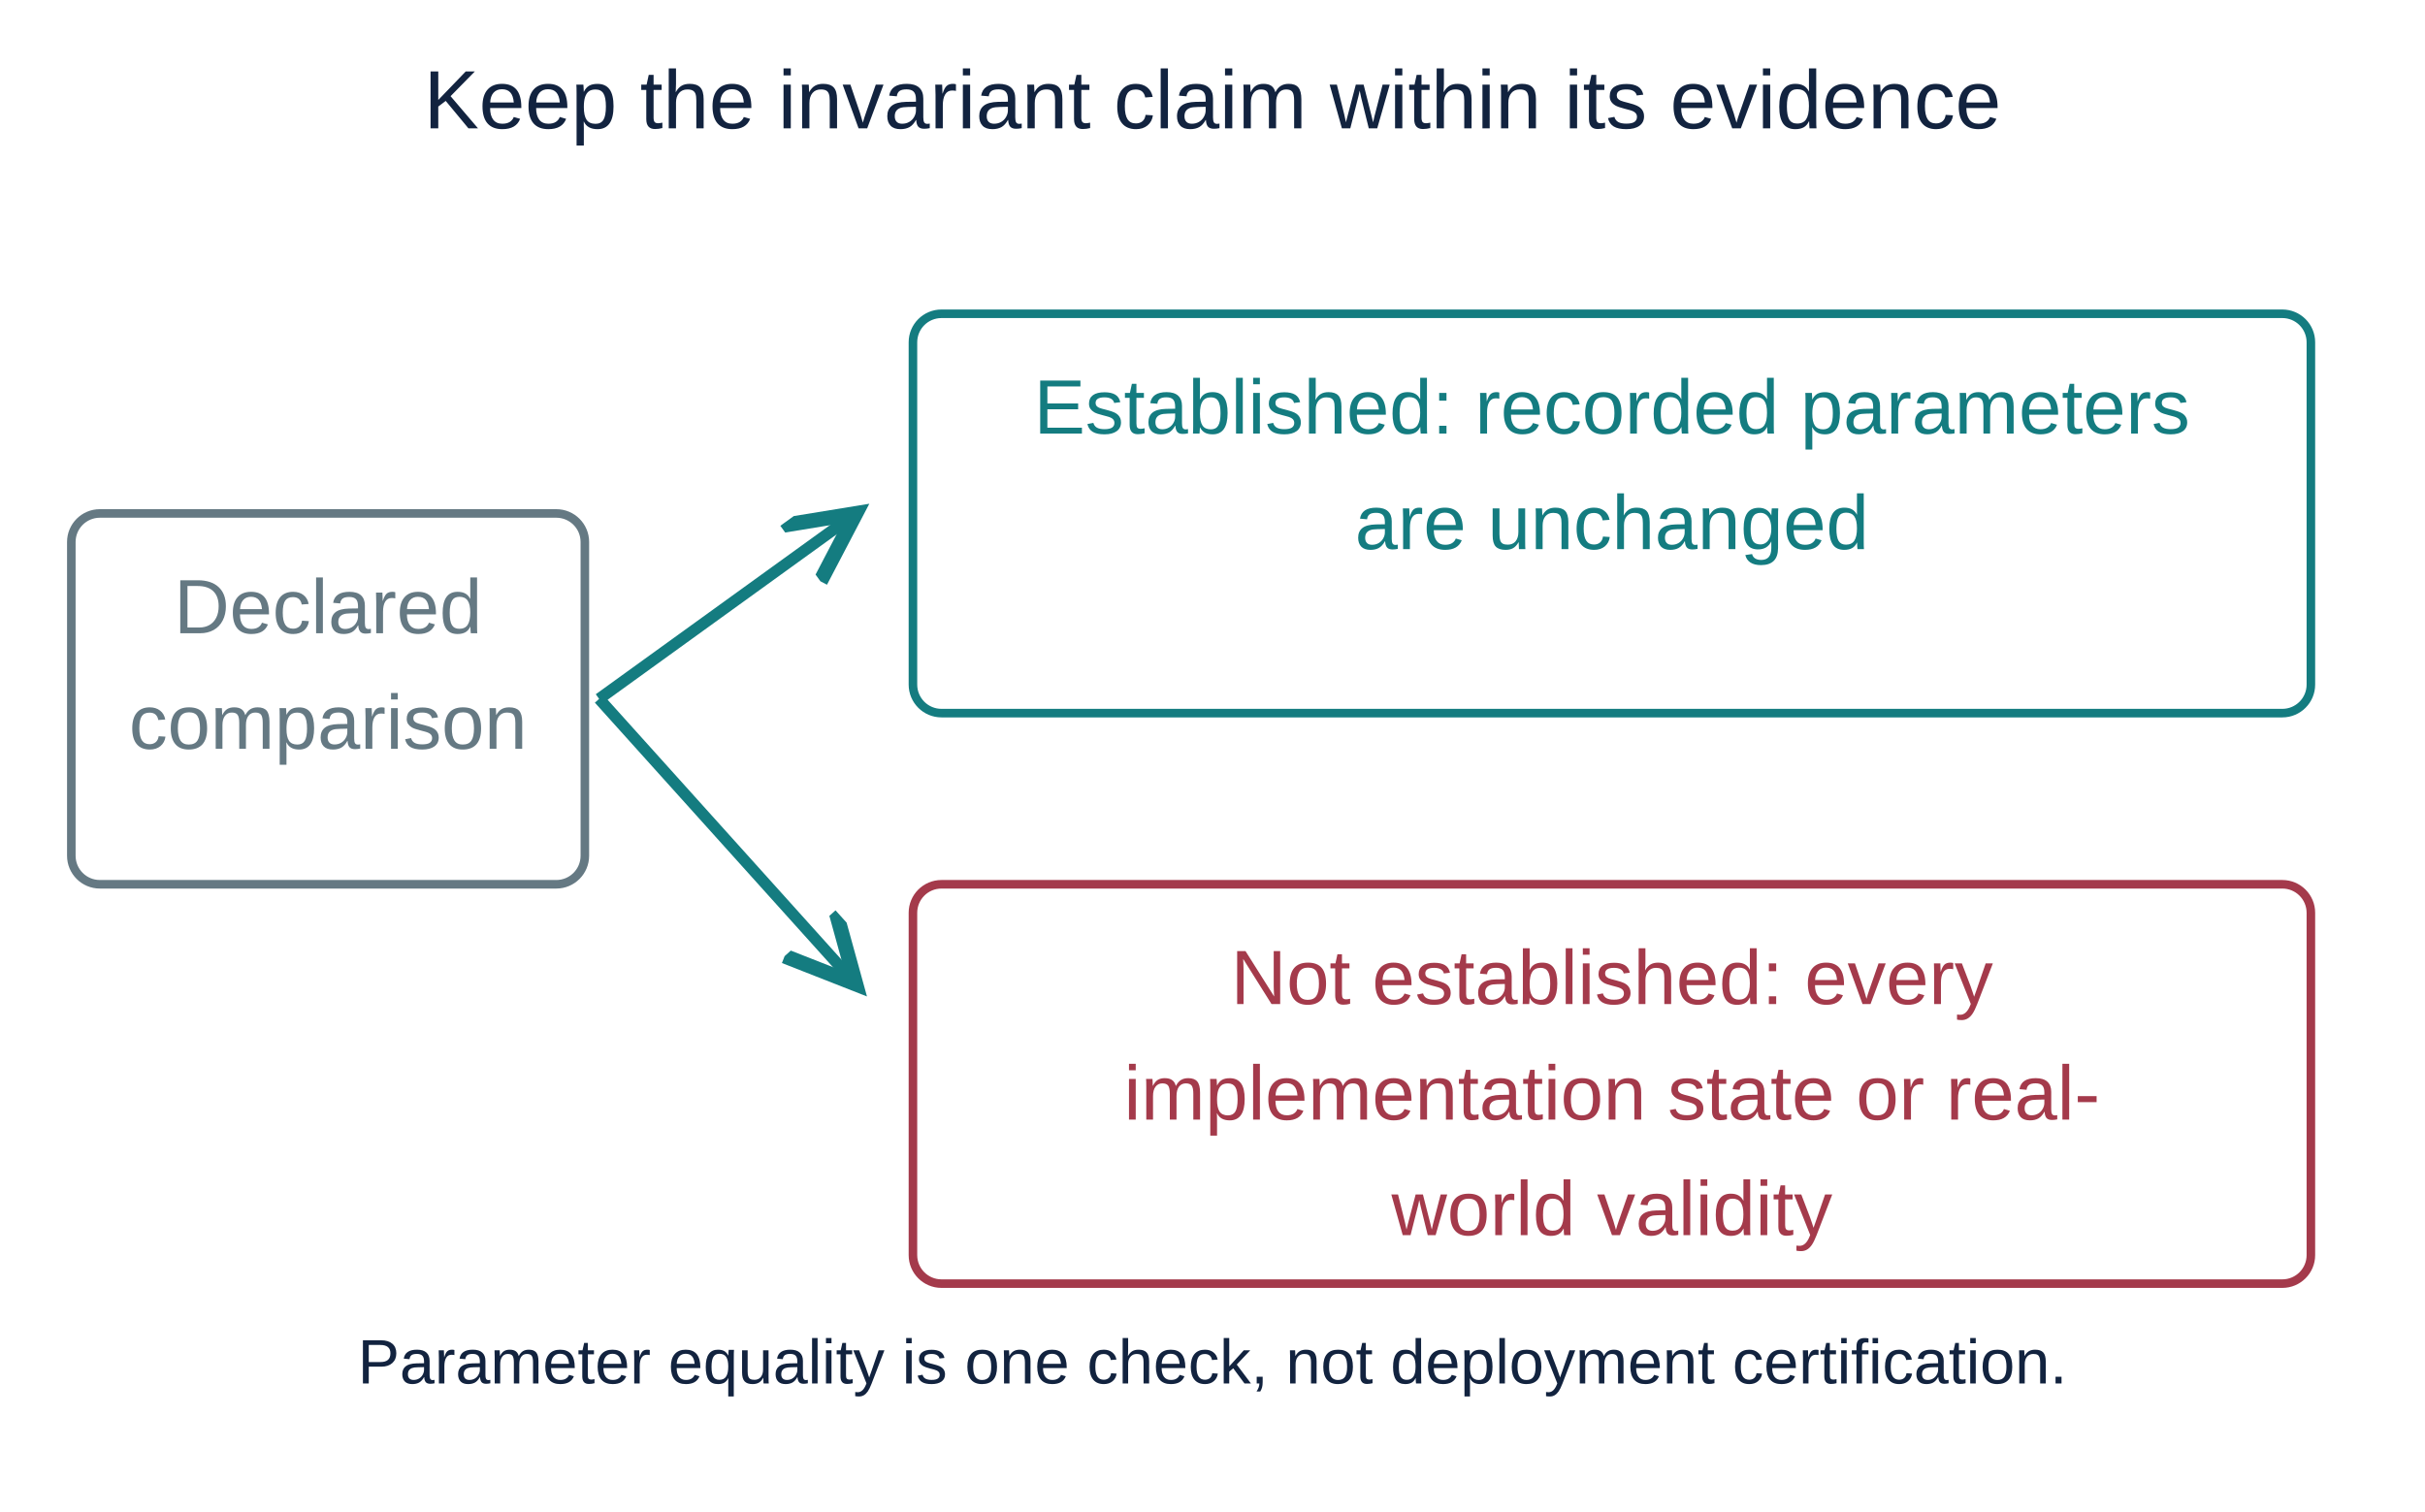
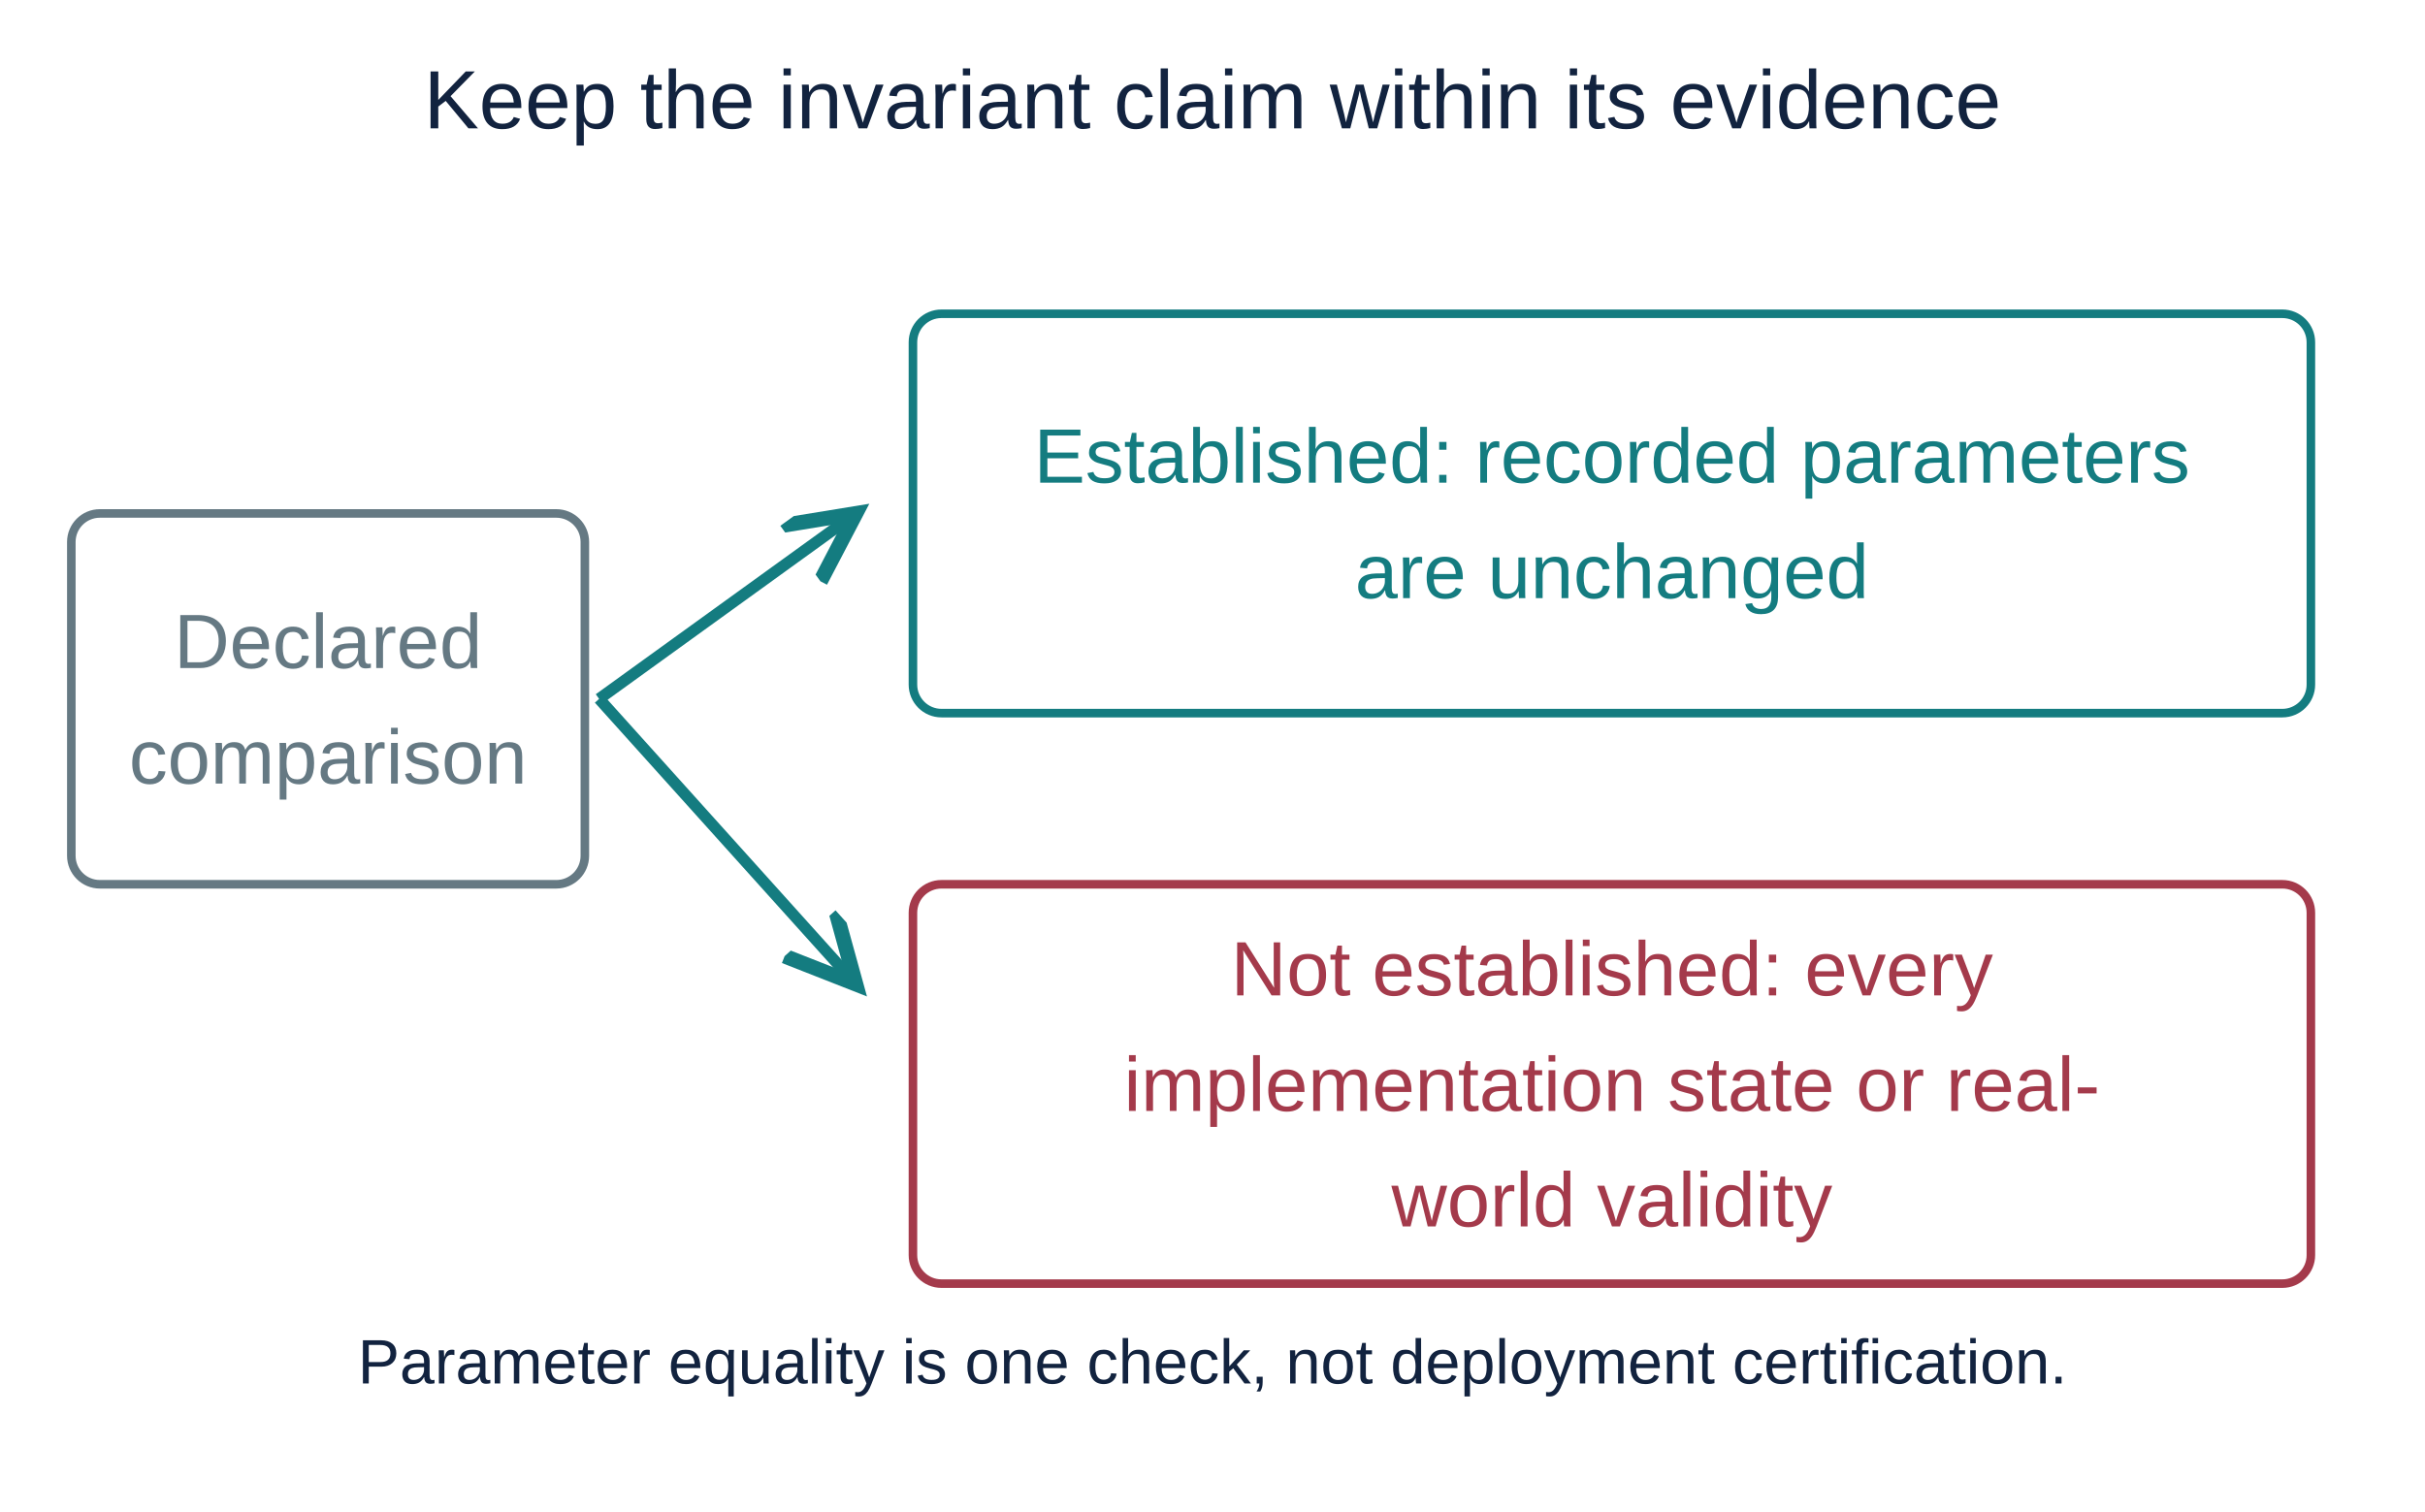
<svg xmlns="http://www.w3.org/2000/svg" viewBox="0 0 850 530" font-family="Arial,sans-serif" role="img" aria-label="Keep the invariant claim within its evidence">
  <defs>
    <marker id="a" markerWidth="8" markerHeight="8" refX="6" refY="3" orient="auto">
      <path d="M0 0 L6 3 L0 6" fill="none" stroke="#147c80" stroke-width="1.3" />
    </marker>
  </defs>
  <text x="425" y="45.0" font-size="29" text-anchor="middle" fill="#12233f">Keep the invariant claim within its evidence</text>
-   <rect x="25" y="180" width="180" height="130" rx="10" fill="none" stroke="#657983" stroke-width="3" />
-   <text x="115.0" y="222.0" font-size="27" text-anchor="middle" fill="#657983">Declared</text>
-   <text x="115.0" y="262.5" font-size="27" text-anchor="middle" fill="#657983">comparison</text>
+   <g class="node">
+     <rect x="25" y="180" width="180" height="130" rx="10" fill="none" stroke="#657983" stroke-width="3" />
+     <text x="115.0" y="234.2" font-size="27" text-anchor="middle" fill="#657983">Declared</text>
+     <text x="115.0" y="274.7" font-size="27" text-anchor="middle" fill="#657983">comparison</text>
+   </g>
  <path d="M210 245 L300 180" fill="none" stroke="#147c80" stroke-width="4" marker-end="url(#a)" />
  <path d="M210 245 L300 345" fill="none" stroke="#147c80" stroke-width="4" marker-end="url(#a)" />
-   <rect x="320" y="110" width="490" height="140" rx="10" fill="none" stroke="#147c80" stroke-width="3" />
-   <text x="565.0" y="152.0" font-size="27" text-anchor="middle" fill="#147c80">Established: recorded parameters</text>
-   <text x="565.0" y="192.5" font-size="27" text-anchor="middle" fill="#147c80">are unchanged</text>
-   <rect x="320" y="310" width="490" height="140" rx="10" fill="none" stroke="#a43a4b" stroke-width="3" />
-   <text x="565.0" y="352.0" font-size="27" text-anchor="middle" fill="#a43a4b">Not established: every</text>
-   <text x="565.0" y="392.5" font-size="27" text-anchor="middle" fill="#a43a4b">implementation state or real-</text>
-   <text x="565.0" y="433.0" font-size="27" text-anchor="middle" fill="#a43a4b">world validity</text>
+   <g class="node">
+     <rect x="320" y="110" width="490" height="140" rx="10" fill="none" stroke="#147c80" stroke-width="3" />
+     <text x="565.0" y="169.2" font-size="27" text-anchor="middle" fill="#147c80">Established: recorded parameters</text>
+     <text x="565.0" y="209.7" font-size="27" text-anchor="middle" fill="#147c80">are unchanged</text>
+   </g>
+   <g class="node">
+     <rect x="320" y="310" width="490" height="140" rx="10" fill="none" stroke="#a43a4b" stroke-width="3" />
+     <text x="565.0" y="348.95" font-size="27" text-anchor="middle" fill="#a43a4b">Not established: every</text>
+     <text x="565.0" y="389.45" font-size="27" text-anchor="middle" fill="#a43a4b">implementation state or real-</text>
+     <text x="565.0" y="429.95" font-size="27" text-anchor="middle" fill="#a43a4b">world validity</text>
+   </g>
  <text x="425" y="485.0" font-size="22" text-anchor="middle" fill="#12233f">Parameter equality is one check, not deployment certification.</text>
</svg>
